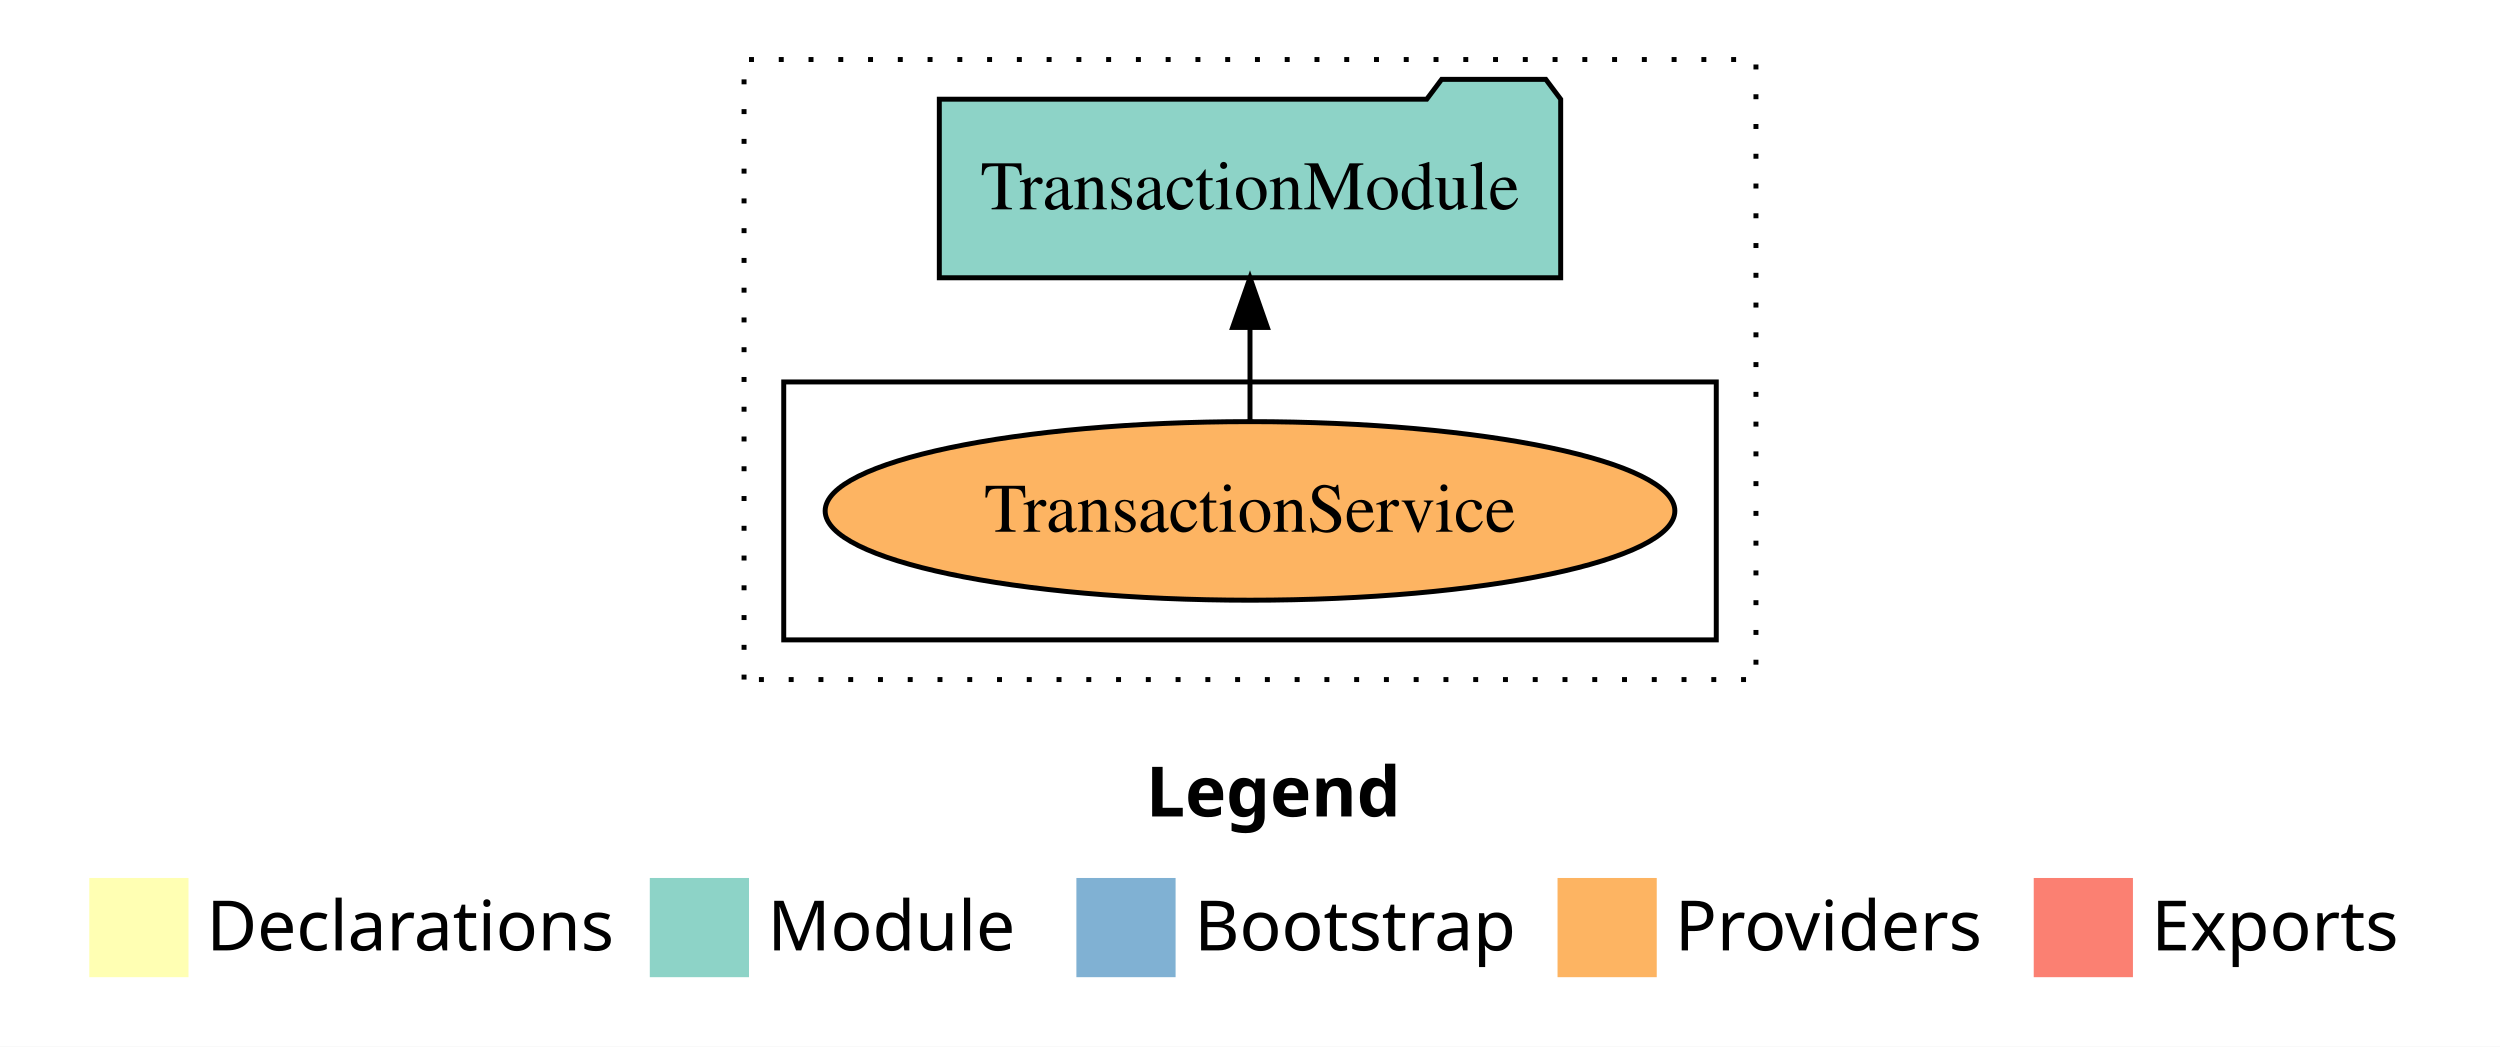
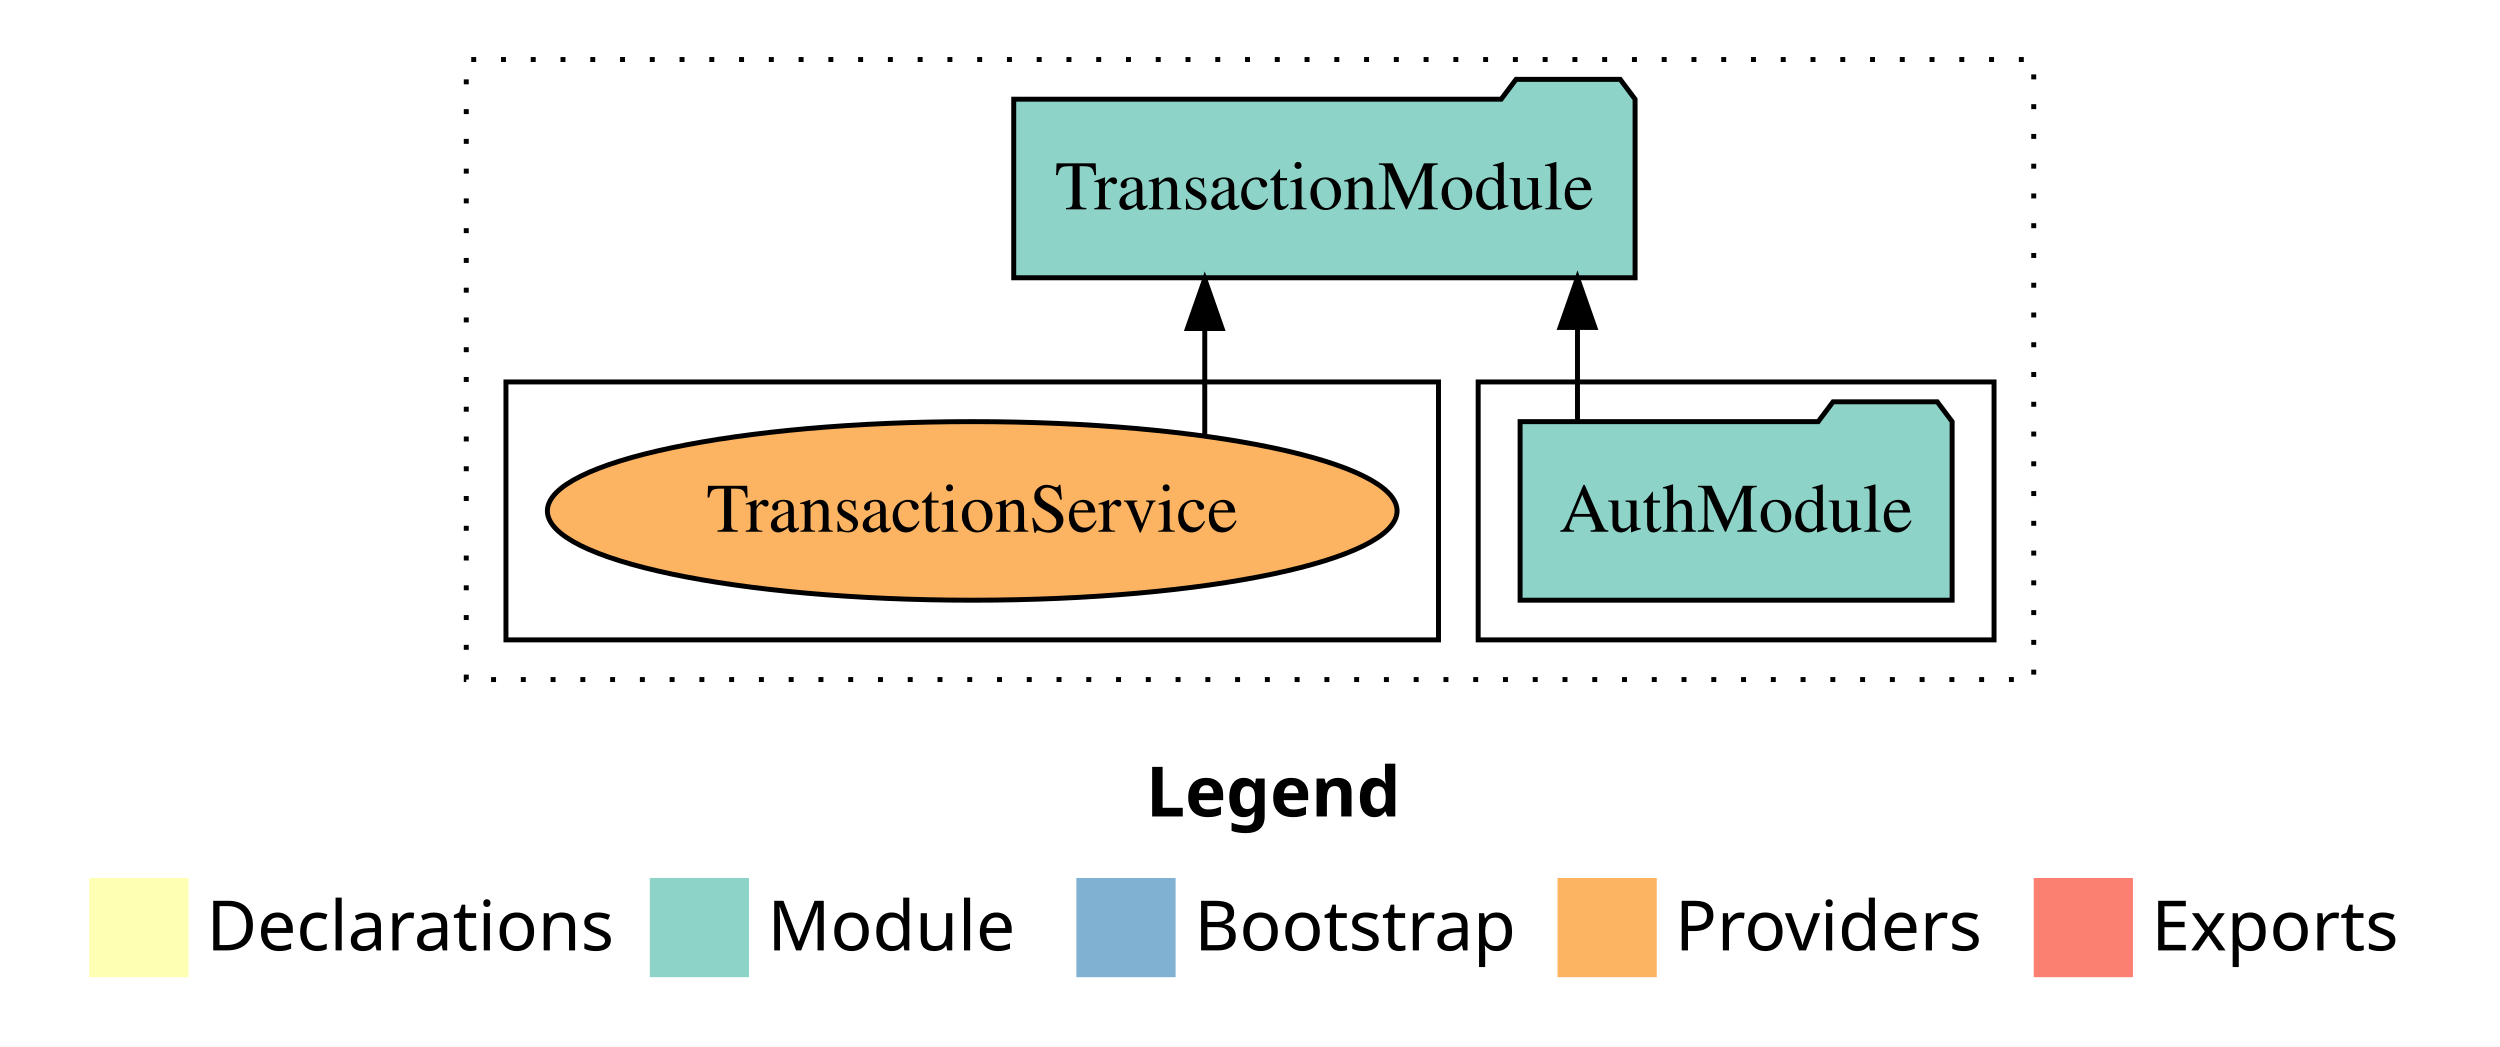
<svg xmlns="http://www.w3.org/2000/svg" width="504pt" height="211pt" viewBox="0.00 0.00 504.00 211.00">
  <g id="graph0" class="graph" transform="scale(1 1) rotate(0) translate(4 207)">
    <polygon fill="#ffffff" stroke="transparent" points="-4,4 -4,-207 500,-207 500,4 -4,4" />
    <text text-anchor="start" x="227.009" y="-42.4" font-family="sans-serif" font-weight="bold" font-size="14.00" fill="#000000">Legend</text>
    <polygon fill="#ffffb3" stroke="transparent" points="14,-10 14,-30 34,-30 34,-10 14,-10" />
    <text text-anchor="start" x="37.629" y="-15.4" font-family="sans-serif" font-size="14.00" fill="#000000">  Declarations</text>
    <polygon fill="#8dd3c7" stroke="transparent" points="127,-10 127,-30 147,-30 147,-10 127,-10" />
    <text text-anchor="start" x="150.725" y="-15.4" font-family="sans-serif" font-size="14.00" fill="#000000">  Module</text>
    <polygon fill="#80b1d3" stroke="transparent" points="213,-10 213,-30 233,-30 233,-10 213,-10" />
    <text text-anchor="start" x="236.781" y="-15.4" font-family="sans-serif" font-size="14.00" fill="#000000">  Bootstrap</text>
    <polygon fill="#fdb462" stroke="transparent" points="310,-10 310,-30 330,-30 330,-10 310,-10" />
    <text text-anchor="start" x="333.673" y="-15.4" font-family="sans-serif" font-size="14.00" fill="#000000">  Providers</text>
    <polygon fill="#fb8072" stroke="transparent" points="406,-10 406,-30 426,-30 426,-10 406,-10" />
    <text text-anchor="start" x="429.726" y="-15.4" font-family="sans-serif" font-size="14.00" fill="#000000">  Exports</text>
    <g id="clust1" class="cluster">
-       <polygon fill="none" stroke="#000000" stroke-dasharray="1,5" points="146,-70 146,-195 350,-195 350,-70 146,-70" />
+       <polygon fill="none" stroke="#000000" stroke-dasharray="1,5" points="90,-70 90,-195 406,-195 406,-70 90,-70" />
+     </g>
+     <g id="clust3" class="cluster">
+       <polygon fill="none" stroke="#000000" points="294,-78 294,-130 398,-130 398,-78 294,-78" />
    </g>
    <g id="clust6" class="cluster">
-       <polygon fill="none" stroke="#000000" points="154,-78 154,-130 342,-130 342,-78 154,-78" />
+       <polygon fill="none" stroke="#000000" points="98,-78 98,-130 286,-130 286,-78 98,-78" />
    </g>
    <g id="node1" class="node">
-       <ellipse fill="#fdb462" stroke="#000000" cx="248" cy="-104" rx="85.649" ry="18" />
-       <text text-anchor="middle" x="248" y="-99.8" font-family="Times,serif" font-size="14.00" fill="#000000">TransactionService</text>
+       <polygon fill="#8dd3c7" stroke="#000000" points="389.548,-122 386.548,-126 365.548,-126 362.548,-122 302.452,-122 302.452,-86 389.548,-86 389.548,-122" />
+       <text text-anchor="middle" x="346" y="-99.8" font-family="Times,serif" font-size="14.00" fill="#000000">AuthModule</text>
    </g>
    <g id="node2" class="node">
-       <polygon fill="#8dd3c7" stroke="#000000" points="310.633,-187 307.633,-191 286.633,-191 283.633,-187 185.367,-187 185.367,-151 310.633,-151 310.633,-187" />
-       <text text-anchor="middle" x="248" y="-164.8" font-family="Times,serif" font-size="14.00" fill="#000000">TransactionModule</text>
+       <polygon fill="#8dd3c7" stroke="#000000" points="325.633,-187 322.633,-191 301.633,-191 298.633,-187 200.367,-187 200.367,-151 325.633,-151 325.633,-187" />
+       <text text-anchor="middle" x="263" y="-164.8" font-family="Times,serif" font-size="14.00" fill="#000000">TransactionModule</text>
    </g>
    <g id="edge1" class="edge">
-       <path fill="none" stroke="#000000" d="M248,-122.106C248,-122.106 248,-140.991 248,-140.991" />
-       <polygon fill="#000000" stroke="#000000" points="244.5,-140.991 248,-150.991 251.5,-140.991 244.5,-140.991" />
+       <path fill="none" stroke="#000000" d="M314.021,-122.106C314.021,-122.106 314.021,-140.991 314.021,-140.991" />
+       <polygon fill="#000000" stroke="#000000" points="310.522,-140.991 314.021,-150.991 317.522,-140.991 310.522,-140.991" />
+     </g>
+     <g id="node3" class="node">
+       <ellipse fill="#fdb462" stroke="#000000" cx="192" cy="-104" rx="85.649" ry="18" />
+       <text text-anchor="middle" x="192" y="-99.8" font-family="Times,serif" font-size="14.00" fill="#000000">TransactionService</text>
+     </g>
+     <g id="edge2" class="edge">
+       <path fill="none" stroke="#000000" d="M238.879,-119.076C238.879,-119.076 238.879,-140.764 238.879,-140.764" />
+       <polygon fill="#000000" stroke="#000000" points="235.379,-140.764 238.879,-150.764 242.379,-140.764 235.379,-140.764" />
    </g>
  </g>
</svg>
